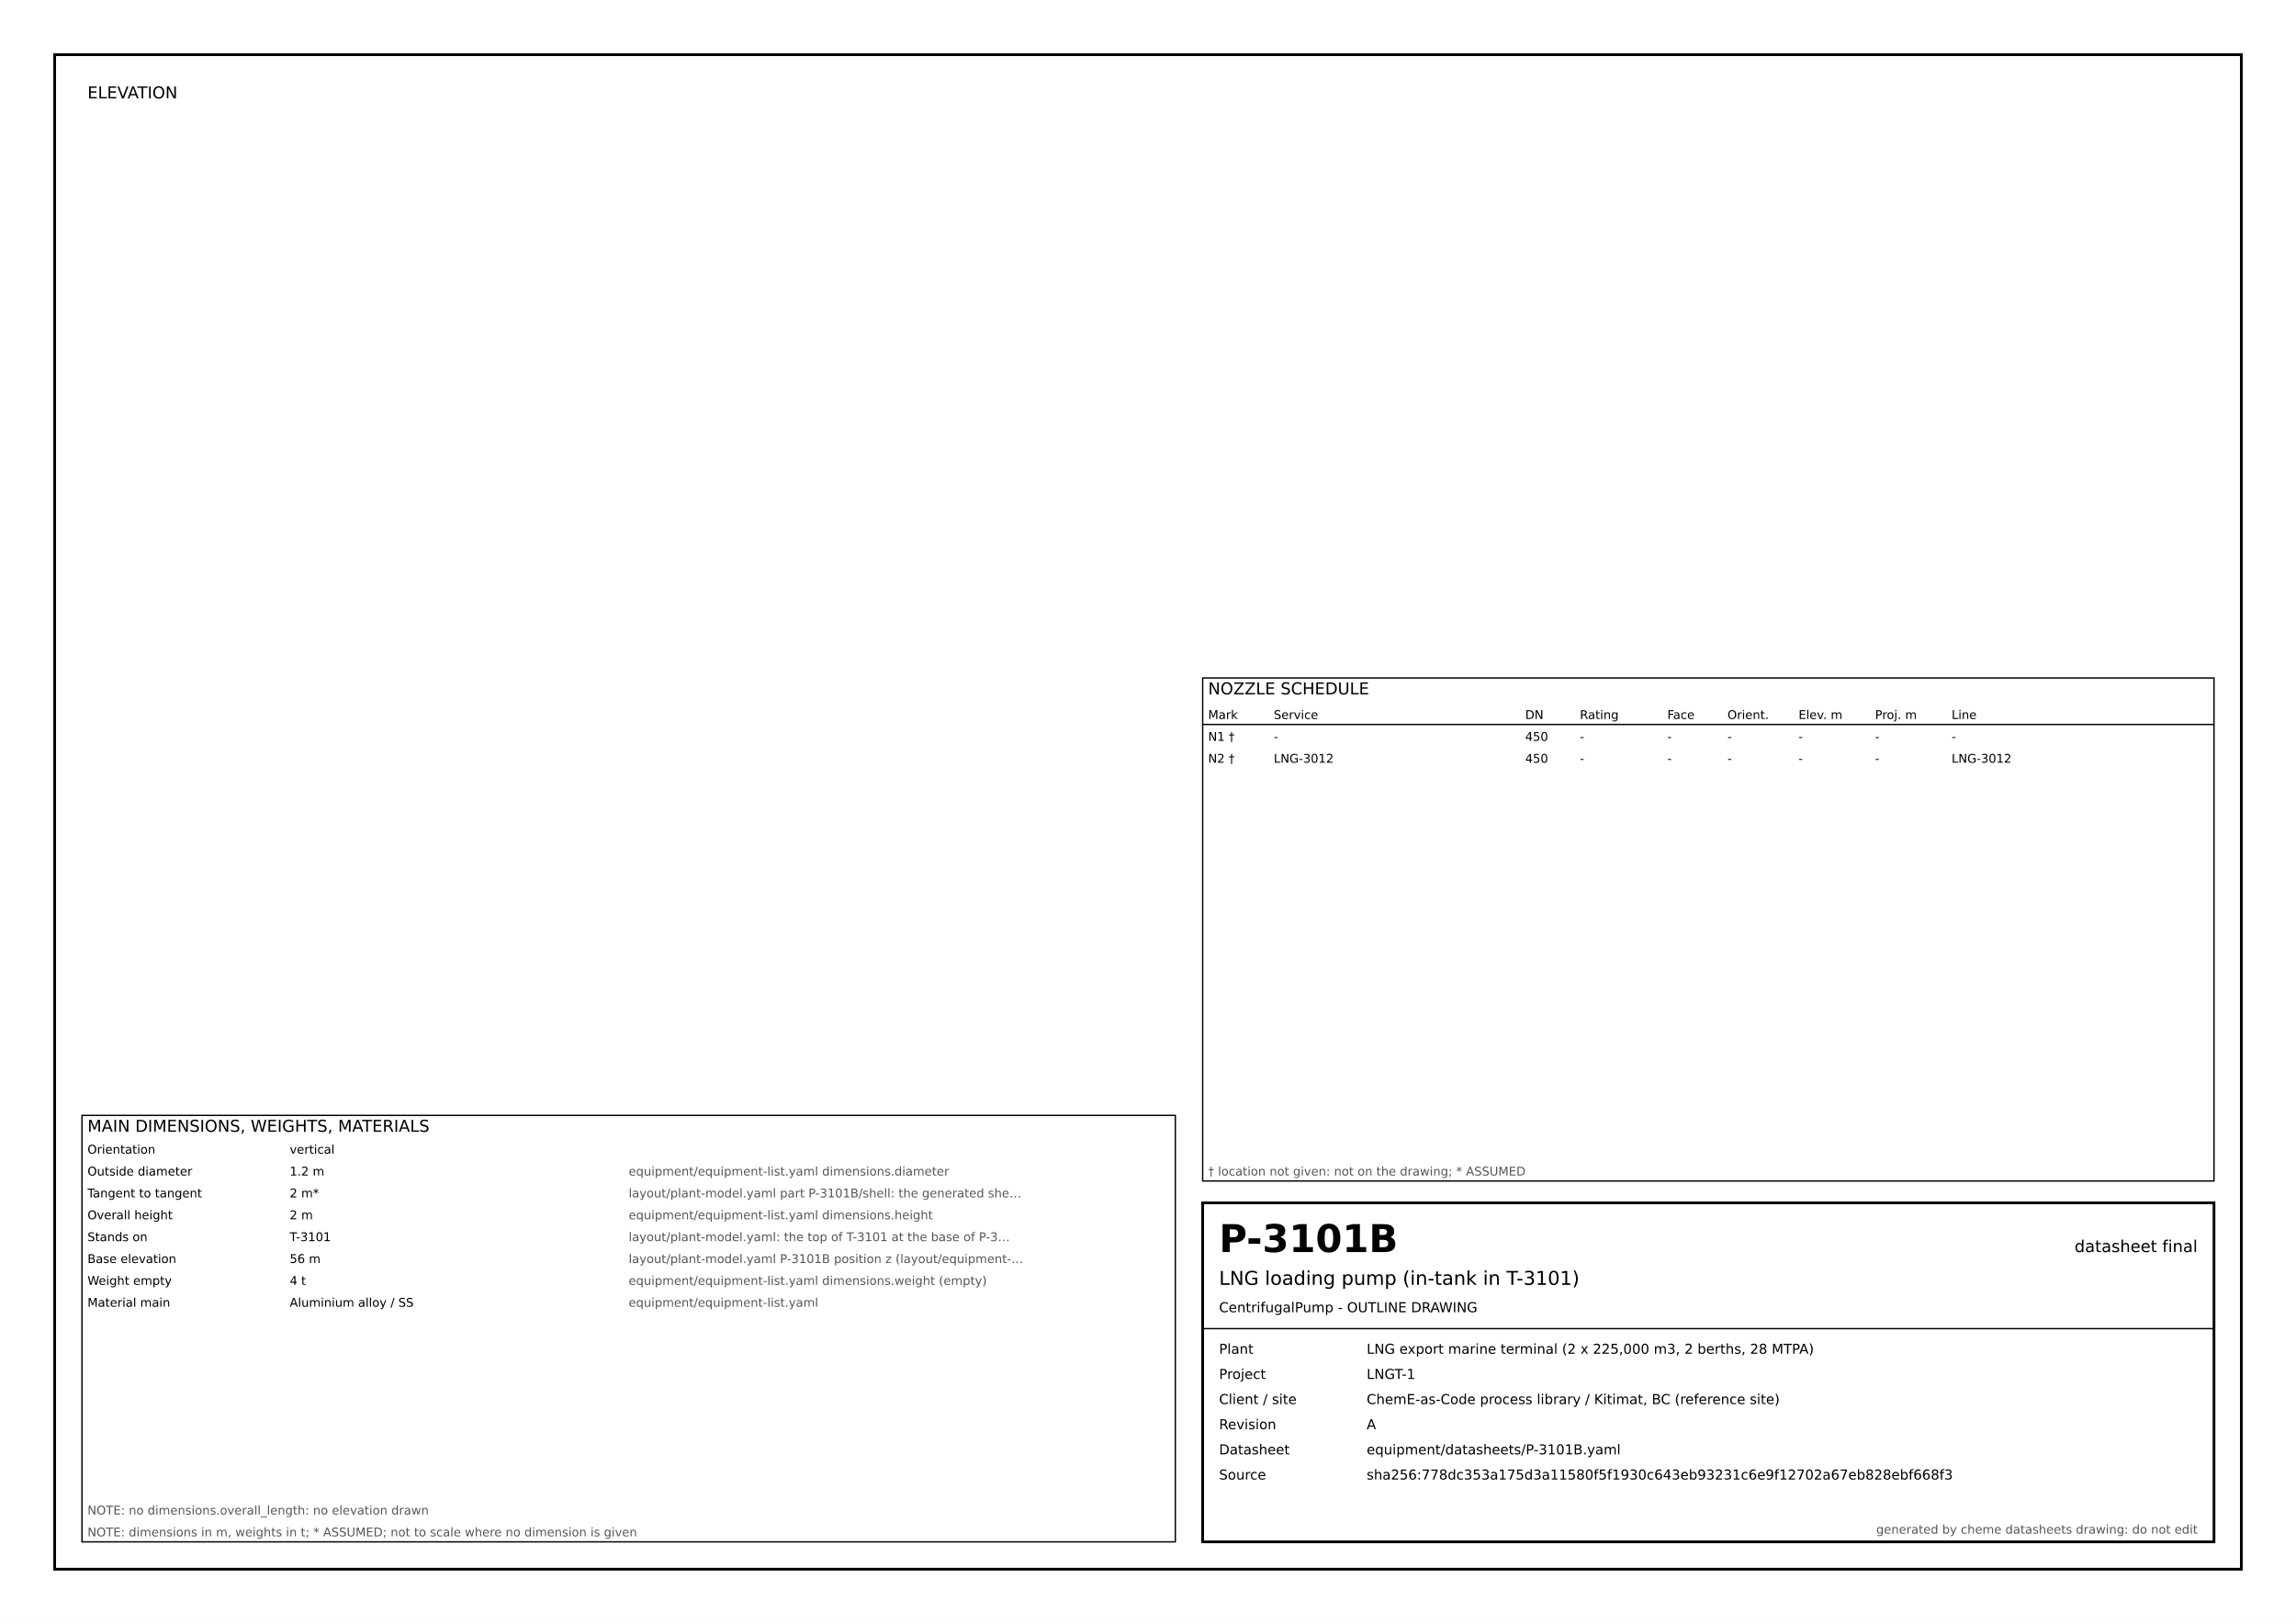
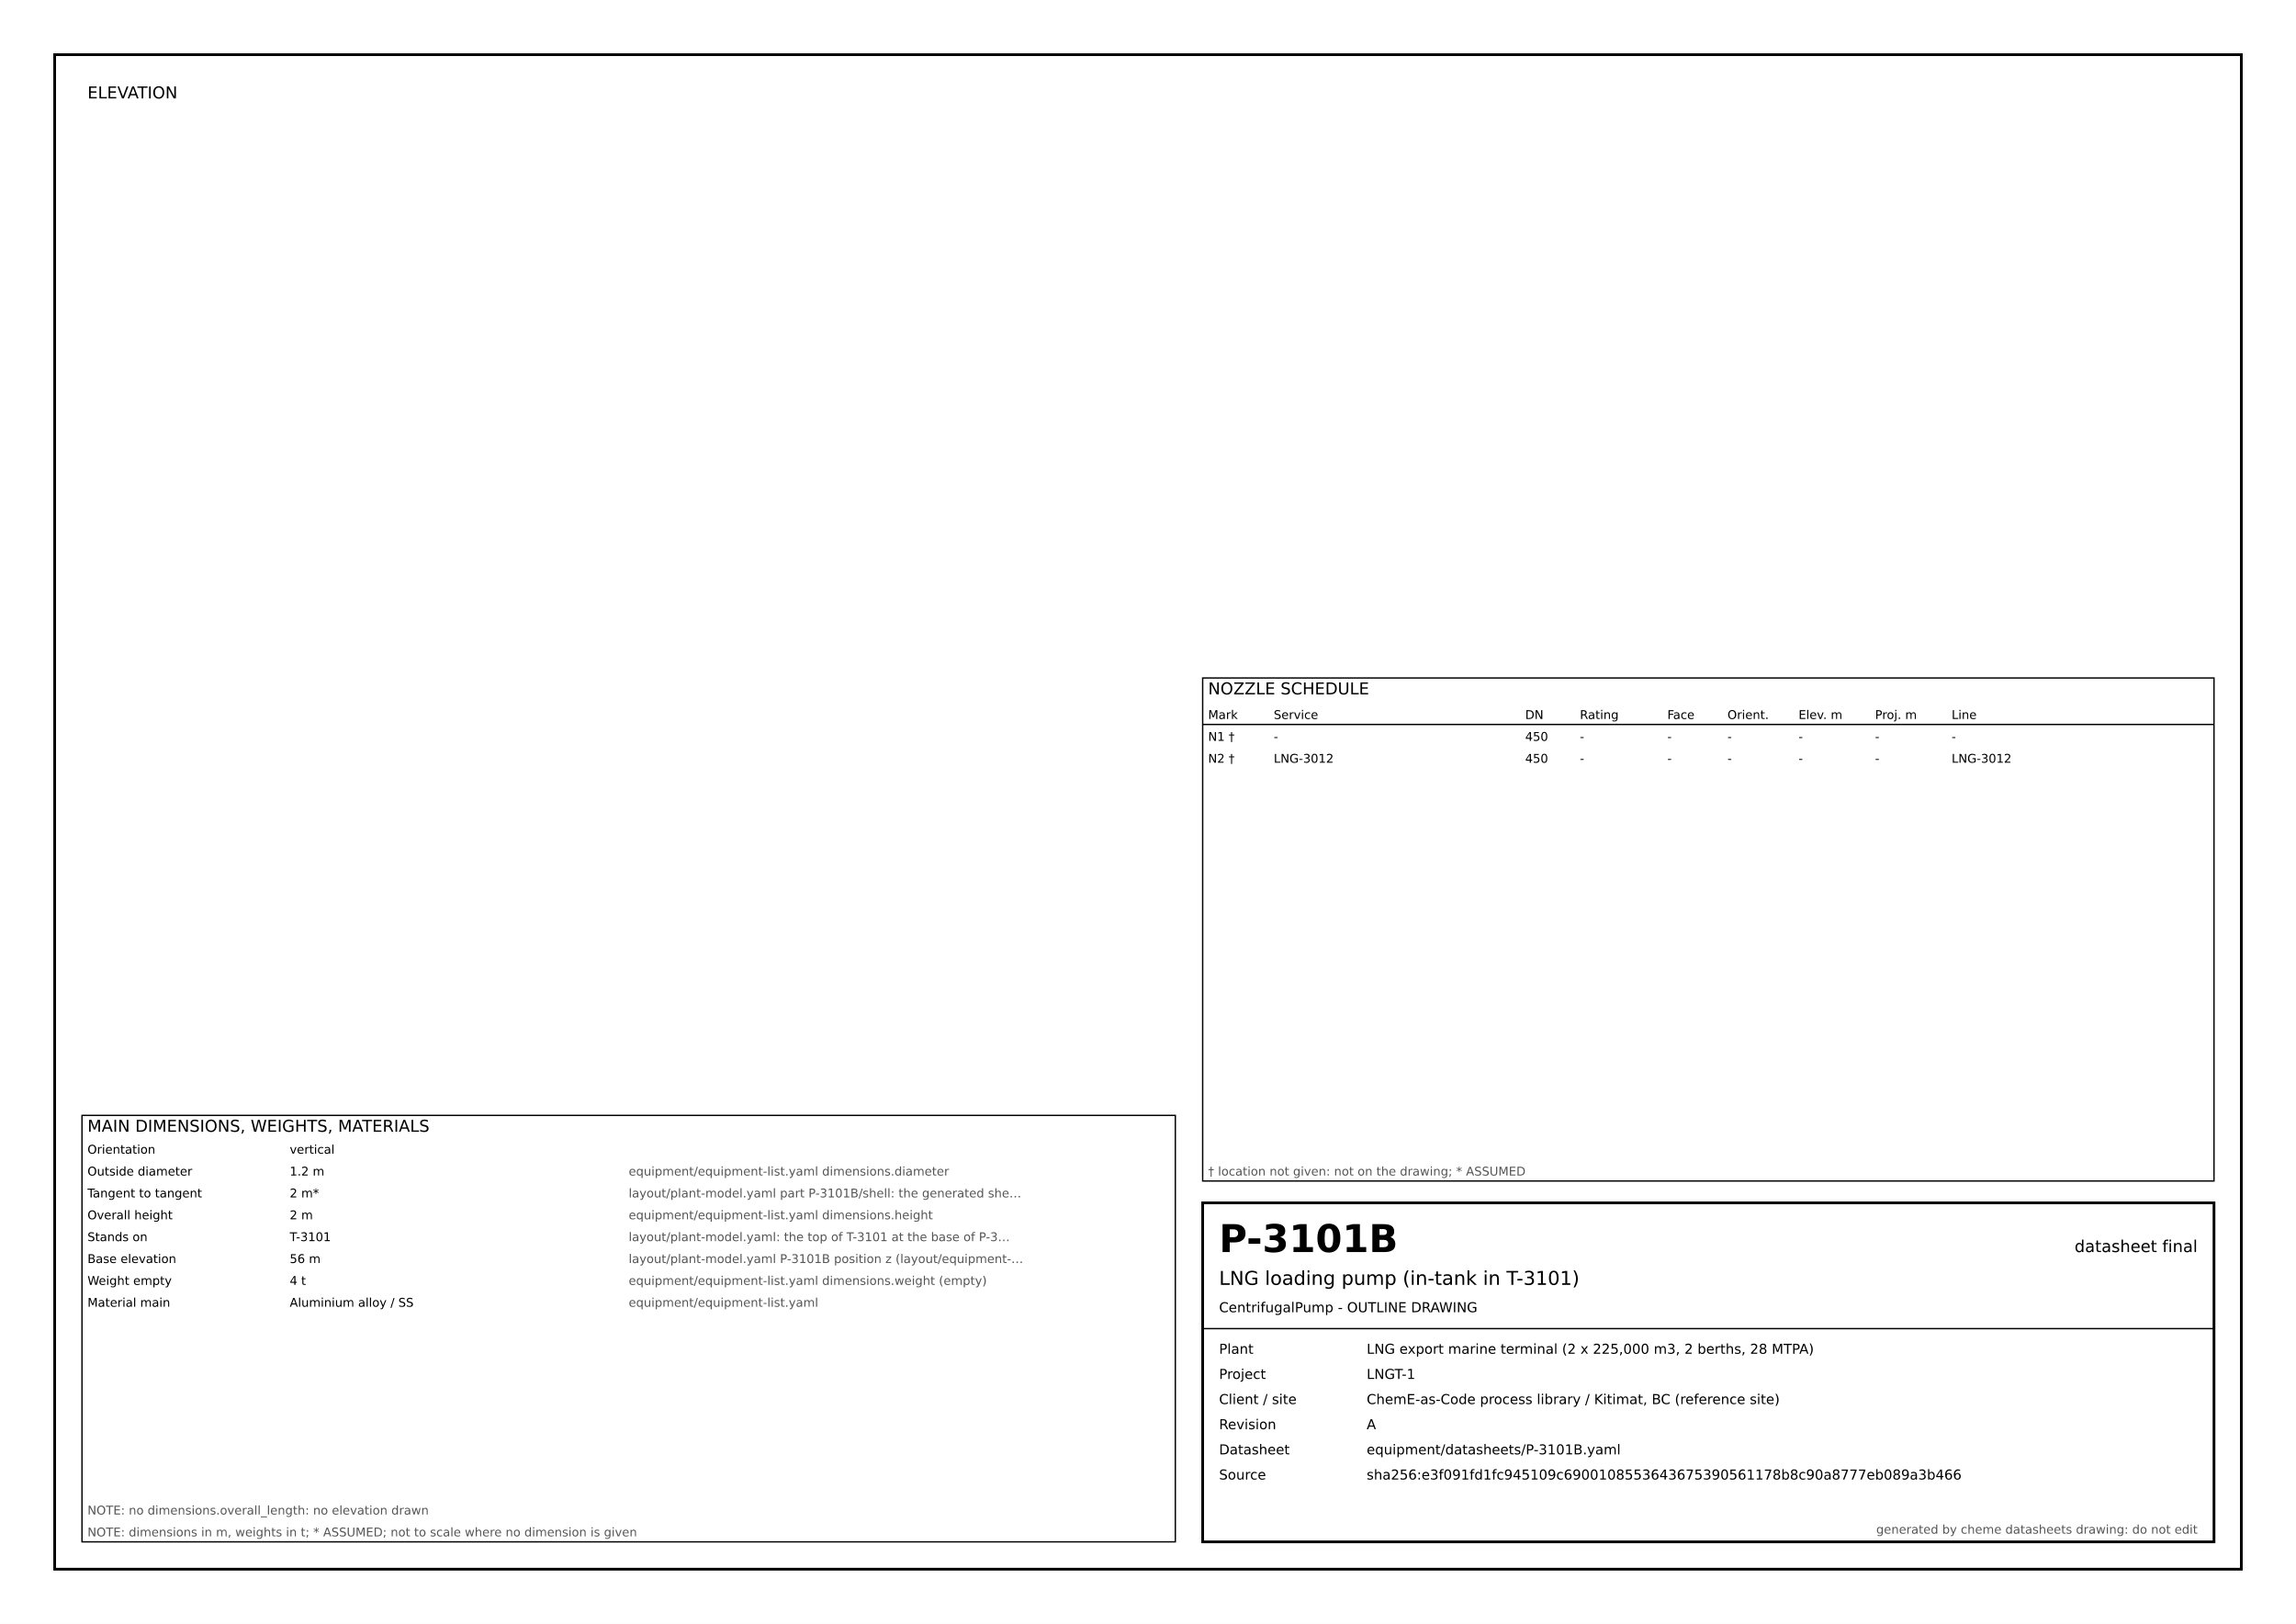
<svg xmlns="http://www.w3.org/2000/svg" width="420mm" height="297mm" viewBox="0 0 420 297">
  <style>
.frame{fill:none;stroke:#000;stroke-width:0.5}
.thin{fill:none;stroke:#000;stroke-width:0.25}
.outline{fill:#fff;stroke:#000;stroke-width:0.5}
.hidden{fill:none;stroke:#000;stroke-width:0.25;stroke-dasharray:1.5 1}
.centre{fill:none;stroke:#555;stroke-width:0.18;stroke-dasharray:4 1 1 1}
.tl{fill:none;stroke:#555;stroke-width:0.18;stroke-dasharray:2 1}
.dim{fill:none;stroke:#1f4e79;stroke-width:0.18}
.nozzle{fill:#fff;stroke:#b71c1c;stroke-width:0.35}
.section{fill:none;stroke:#2e7d32;stroke-width:0.25;stroke-dasharray:2 1}
text{font-family:'DejaVu Sans',Arial,Helvetica,sans-serif;fill:#000}
.t2{font-size:2.2px}.t25{font-size:2.5px}.t3{font-size:3px}.t35{font-size:3.5px}
.t5{font-size:5px;font-weight:bold}.t7{font-size:7px;font-weight:bold}
.dimt{font-size:2.3px;fill:#1f4e79}.nt{font-size:2.3px;fill:#b71c1c}
.note{font-size:2.2px;fill:#555}
.draft{font-size:40px;font-weight:bold;fill:#c62828;fill-opacity:0.12}
</style>
  <rect x="0" y="0" width="420" height="297" fill="#fff" />
  <rect x="10" y="10" width="400" height="277" class="frame" />
  <text x="16" y="18" class="t3" text-anchor="start">ELEVATION</text>
  <text x="221" y="127" class="t3" text-anchor="start">NOZZLE SCHEDULE</text>
  <text x="221" y="131.5" class="t2" text-anchor="start">Mark</text>
  <text x="233" y="131.5" class="t2" text-anchor="start">Service</text>
  <text x="279" y="131.5" class="t2" text-anchor="start">DN</text>
  <text x="289" y="131.5" class="t2" text-anchor="start">Rating</text>
  <text x="305" y="131.5" class="t2" text-anchor="start">Face</text>
  <text x="316" y="131.5" class="t2" text-anchor="start">Orient.</text>
  <text x="329" y="131.5" class="t2" text-anchor="start">Elev. m</text>
  <text x="343" y="131.5" class="t2" text-anchor="start">Proj. m</text>
  <text x="357" y="131.5" class="t2" text-anchor="start">Line</text>
  <line x1="220" y1="132.5" x2="405" y2="132.5" class="thin" />
  <text x="221" y="135.5" class="t2" text-anchor="start">N1 †</text>
  <text x="233" y="135.5" class="t2" text-anchor="start">-</text>
  <text x="279" y="135.5" class="t2" text-anchor="start">450</text>
  <text x="289" y="135.5" class="t2" text-anchor="start">-</text>
  <text x="305" y="135.5" class="t2" text-anchor="start">-</text>
  <text x="316" y="135.5" class="t2" text-anchor="start">-</text>
  <text x="329" y="135.5" class="t2" text-anchor="start">-</text>
  <text x="343" y="135.5" class="t2" text-anchor="start">-</text>
  <text x="357" y="135.5" class="t2" text-anchor="start">-</text>
  <text x="221" y="139.5" class="t2" text-anchor="start">N2 †</text>
  <text x="233" y="139.5" class="t2" text-anchor="start">LNG-3012</text>
  <text x="279" y="139.5" class="t2" text-anchor="start">450</text>
  <text x="289" y="139.5" class="t2" text-anchor="start">-</text>
  <text x="305" y="139.5" class="t2" text-anchor="start">-</text>
  <text x="316" y="139.5" class="t2" text-anchor="start">-</text>
  <text x="329" y="139.5" class="t2" text-anchor="start">-</text>
  <text x="343" y="139.5" class="t2" text-anchor="start">-</text>
  <text x="357" y="139.5" class="t2" text-anchor="start">LNG-3012</text>
  <text x="221" y="215" class="note" text-anchor="start">† location not given: not on the drawing; * ASSUMED</text>
  <rect x="220" y="124" width="185" height="92" class="thin" />
  <text x="16" y="207" class="t3" text-anchor="start">MAIN DIMENSIONS, WEIGHTS, MATERIALS</text>
  <text x="16" y="211" class="t2" text-anchor="start">Orientation</text>
  <text x="53" y="211" class="t2" text-anchor="start">vertical</text>
  <text x="115" y="211" class="note" text-anchor="start" />
  <text x="16" y="215" class="t2" text-anchor="start">Outside diameter</text>
  <text x="53" y="215" class="t2" text-anchor="start">1.2 m</text>
  <text x="115" y="215" class="note" text-anchor="start">equipment/equipment-list.yaml dimensions.diameter</text>
  <text x="16" y="219" class="t2" text-anchor="start">Tangent to tangent</text>
  <text x="53" y="219" class="t2" text-anchor="start">2 m*</text>
  <text x="115" y="219" class="note" text-anchor="start">layout/plant-model.yaml part P-3101B/shell: the generated she…</text>
  <text x="16" y="223" class="t2" text-anchor="start">Overall height</text>
  <text x="53" y="223" class="t2" text-anchor="start">2 m</text>
  <text x="115" y="223" class="note" text-anchor="start">equipment/equipment-list.yaml dimensions.height</text>
  <text x="16" y="227" class="t2" text-anchor="start">Stands on</text>
  <text x="53" y="227" class="t2" text-anchor="start">T-3101</text>
  <text x="115" y="227" class="note" text-anchor="start">layout/plant-model.yaml: the top of T-3101 at the base of P-3…</text>
  <text x="16" y="231" class="t2" text-anchor="start">Base elevation</text>
  <text x="53" y="231" class="t2" text-anchor="start">56 m</text>
  <text x="115" y="231" class="note" text-anchor="start">layout/plant-model.yaml P-3101B position z (layout/equipment-…</text>
  <text x="16" y="235" class="t2" text-anchor="start">Weight empty</text>
  <text x="53" y="235" class="t2" text-anchor="start">4 t</text>
  <text x="115" y="235" class="note" text-anchor="start">equipment/equipment-list.yaml dimensions.weight (empty)</text>
  <text x="16" y="239" class="t2" text-anchor="start">Material main</text>
  <text x="53" y="239" class="t2" text-anchor="start">Aluminium alloy / SS</text>
  <text x="115" y="239" class="note" text-anchor="start">equipment/equipment-list.yaml</text>
  <text x="16" y="277" class="note" text-anchor="start">NOTE: no dimensions.overall_length: no elevation drawn</text>
  <text x="16" y="281" class="note" text-anchor="start">NOTE: dimensions in m, weights in t; * ASSUMED; not to scale where no dimension is given</text>
  <rect x="15" y="204" width="200" height="78" class="thin" />
  <rect x="220" y="220" width="185" height="62" class="frame" />
  <text x="223" y="229" class="t7" text-anchor="start">P-3101B</text>
  <text x="223" y="235" class="t35" text-anchor="start">LNG loading pump (in-tank in T-3101)</text>
  <text x="223" y="240" class="t25" text-anchor="start">CentrifugalPump - OUTLINE DRAWING</text>
  <line x1="220" y1="243" x2="405" y2="243" class="thin" />
  <text x="223" y="247.6" class="t25" text-anchor="start">Plant</text>
  <text x="250" y="247.6" class="t25" text-anchor="start">LNG export marine terminal (2 x 225,000 m3, 2 berths, 28 MTPA)</text>
  <text x="223" y="252.2" class="t25" text-anchor="start">Project</text>
  <text x="250" y="252.2" class="t25" text-anchor="start">LNGT-1</text>
  <text x="223" y="256.8" class="t25" text-anchor="start">Client / site</text>
  <text x="250" y="256.8" class="t25" text-anchor="start">ChemE-as-Code process library / Kitimat, BC (reference site)</text>
  <text x="223" y="261.4" class="t25" text-anchor="start">Revision</text>
  <text x="250" y="261.4" class="t25" text-anchor="start">A</text>
  <text x="223" y="266" class="t25" text-anchor="start">Datasheet</text>
  <text x="250" y="266" class="t25" text-anchor="start">equipment/datasheets/P-3101B.yaml</text>
  <text x="223" y="270.6" class="t25" text-anchor="start">Source</text>
-   <text x="250" y="270.6" class="t25" text-anchor="start">sha256:778dc353a175d3a11580f5f1930c643eb93231c6e9f12702a67eb828ebf668f3</text>
+   <text x="250" y="270.6" class="t25" text-anchor="start">sha256:e3f091fd1fc945109c6900108553643675390561178b8c90a8777eb089a3b466</text>
  <text x="402" y="229" class="t3" text-anchor="end">datasheet final</text>
  <text x="402" y="280.5" class="note" text-anchor="end">generated by cheme datasheets drawing: do not edit</text>
</svg>
